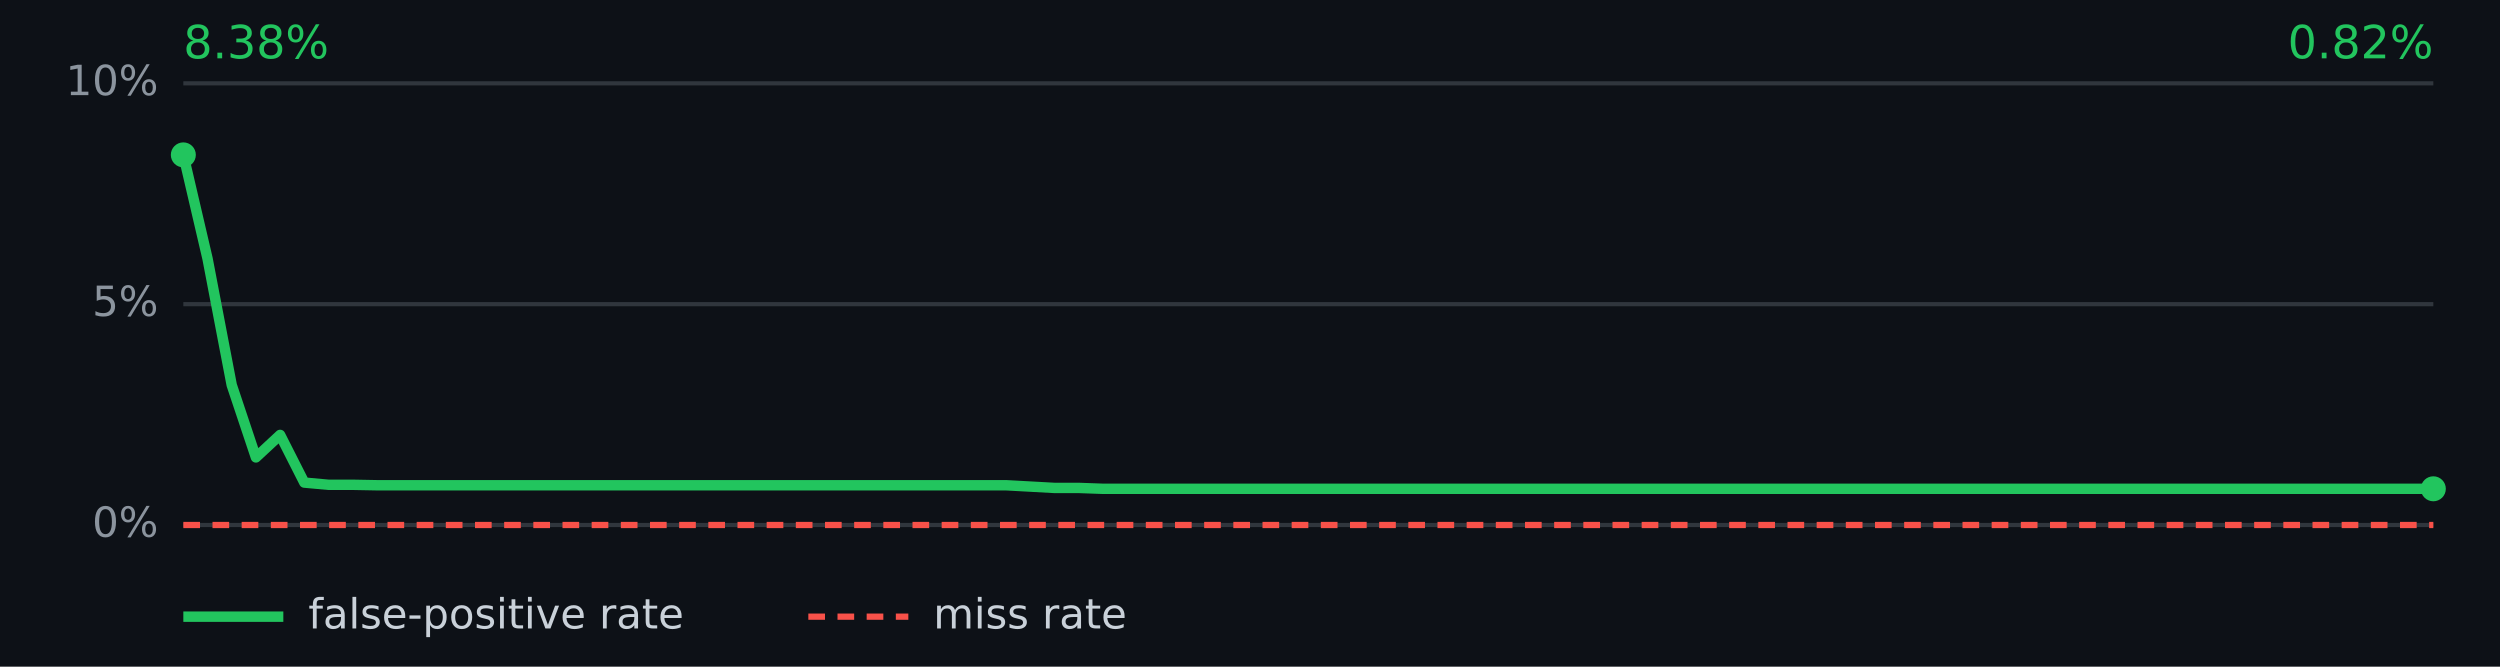
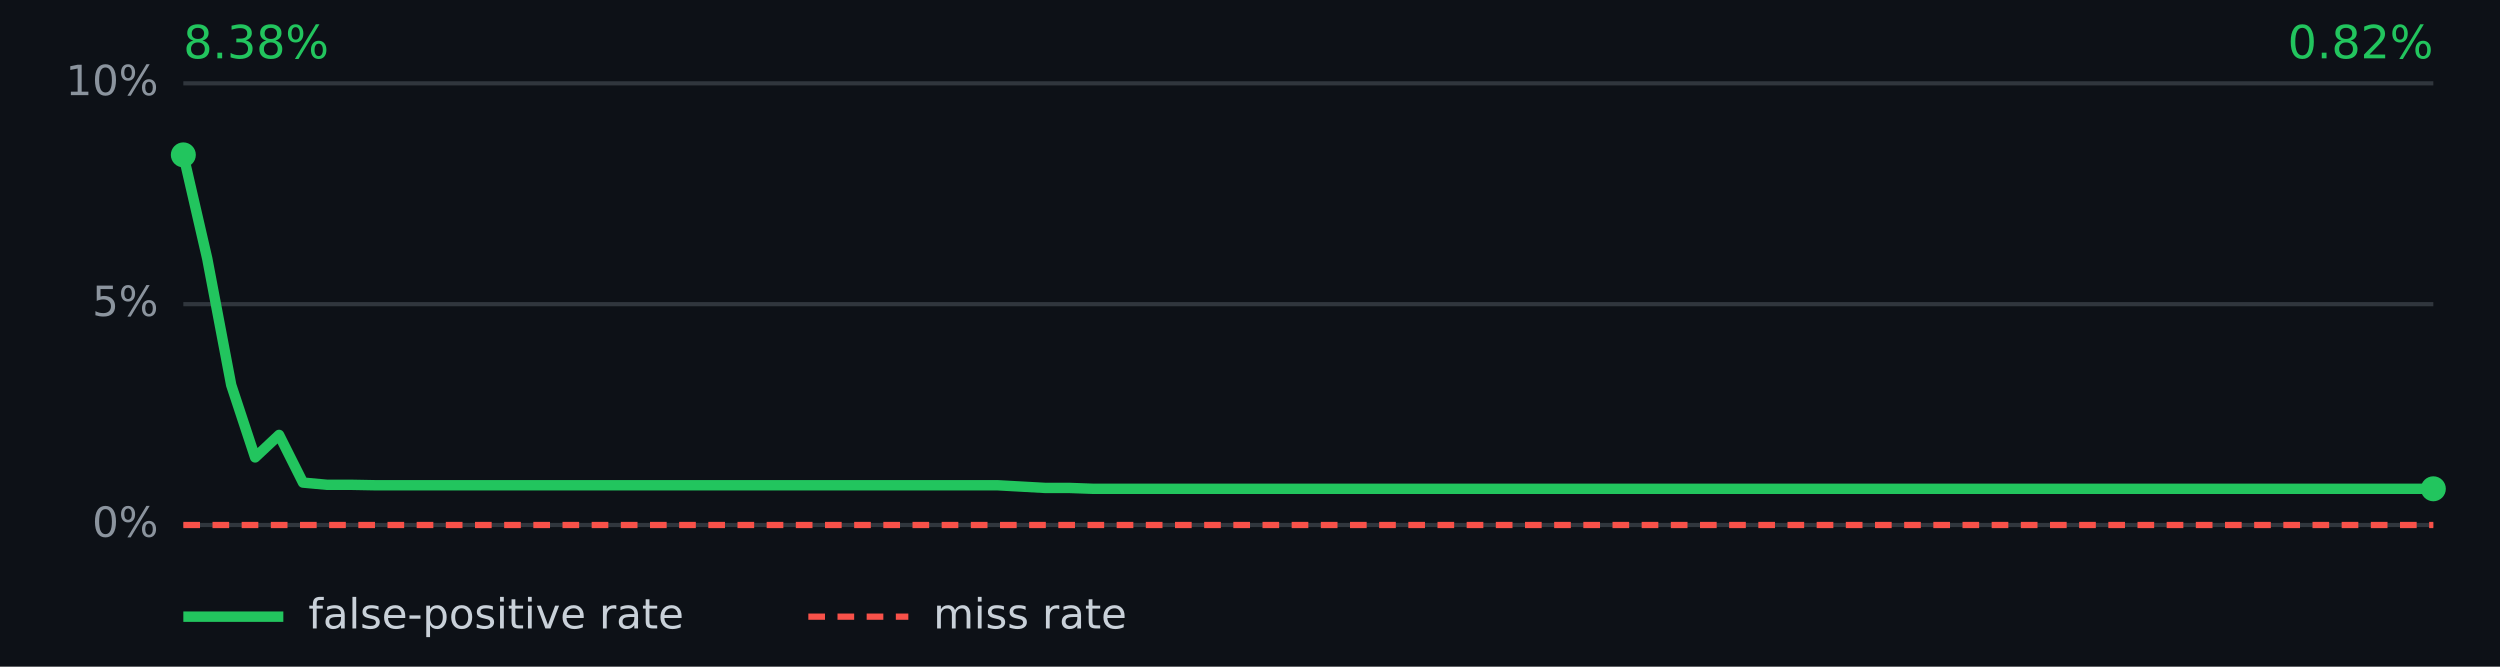
<svg xmlns="http://www.w3.org/2000/svg" width="600" height="160" role="img" aria-label="false-positive rate trend: 8.38% to 0.82%">
  <rect width="100%" height="160" fill="#0d1117" />
  <line x1="44" y1="20.00" x2="584" y2="20.00" stroke="#30363d" stroke-width="1" />
  <text x="38" y="20.00" font-family="Verdana,Geneva,DejaVu Sans,sans-serif" font-size="10" fill="#8b949e" text-anchor="end" dominant-baseline="middle">10%</text>
  <line x1="44" y1="73.00" x2="584" y2="73.00" stroke="#30363d" stroke-width="1" />
  <text x="38" y="73.00" font-family="Verdana,Geneva,DejaVu Sans,sans-serif" font-size="10" fill="#8b949e" text-anchor="end" dominant-baseline="middle">5%</text>
  <line x1="44" y1="126.00" x2="584" y2="126.00" stroke="#30363d" stroke-width="1" />
  <text x="38" y="126.00" font-family="Verdana,Geneva,DejaVu Sans,sans-serif" font-size="10" fill="#8b949e" text-anchor="end" dominant-baseline="middle">0%</text>
-   <polyline points="44.00,126.00 50.35,126.00 56.71,126.00 63.06,126.00 69.41,126.00 75.76,126.00 82.12,126.00 88.47,126.00 94.82,126.00 101.18,126.00 107.53,126.00 113.88,126.00 120.24,126.00 126.59,126.00 132.94,126.00 139.29,126.00 145.65,126.00 152.00,126.00 158.35,126.00 164.71,126.00 171.06,126.00 177.41,126.00 183.76,126.00 190.12,126.00 196.47,126.00 202.82,126.00 209.18,126.00 215.53,126.00 221.88,126.00 228.24,126.00 234.59,126.00 240.94,126.00 247.29,126.00 253.65,126.00 260.00,126.00 266.35,126.00 272.71,126.00 279.06,126.00 285.41,126.00 291.76,126.00 298.12,126.00 304.47,126.00 310.82,126.00 317.18,126.00 323.53,126.00 329.88,126.00 336.24,126.00 342.59,126.00 348.94,126.00 355.29,126.00 361.65,126.00 368.00,126.00 374.35,126.00 380.71,126.00 387.06,126.00 393.41,126.00 399.76,126.00 406.12,126.00 412.47,126.00 418.82,126.00 425.18,126.00 431.53,126.00 437.88,126.00 444.24,126.00 450.59,126.00 456.94,126.00 463.29,126.00 469.65,126.00 476.00,126.00 482.35,126.00 488.71,126.00 495.06,126.00 501.41,126.00 507.76,126.00 514.12,126.00 520.47,126.00 526.82,126.00 533.18,126.00 539.53,126.00 545.88,126.00 552.24,126.00 558.59,126.00 564.94,126.00 571.29,126.00 577.65,126.00 584.00,126.00" fill="none" stroke="#f85149" stroke-width="1.5" stroke-dasharray="4,3" />
-   <polyline points="44.00,37.17 49.81,62.08 55.61,92.40 61.42,109.78 67.23,104.38 73.03,115.82 78.84,116.35 84.65,116.35 90.45,116.46 96.26,116.46 102.06,116.46 107.87,116.46 113.68,116.46 119.48,116.46 125.29,116.46 131.10,116.46 136.90,116.46 142.71,116.46 148.52,116.46 154.32,116.46 160.13,116.46 165.94,116.46 171.74,116.46 177.55,116.46 183.35,116.46 189.16,116.46 194.97,116.46 200.77,116.46 206.58,116.46 212.39,116.46 218.19,116.46 224.00,116.46 229.81,116.46 235.61,116.46 241.42,116.46 247.23,116.78 253.03,117.10 258.84,117.10 264.65,117.31 270.45,117.31 276.26,117.31 282.06,117.31 287.87,117.31 293.68,117.31 299.48,117.31 305.29,117.31 311.10,117.31 316.90,117.31 322.71,117.31 328.52,117.31 334.32,117.31 340.13,117.31 345.94,117.31 351.74,117.31 357.55,117.31 363.35,117.31 369.16,117.31 374.97,117.31 380.77,117.31 386.58,117.31 392.39,117.31 398.19,117.31 404.00,117.31 409.81,117.31 415.61,117.31 421.42,117.31 427.23,117.31 433.03,117.31 438.84,117.31 444.65,117.31 450.45,117.31 456.26,117.31 462.06,117.31 467.87,117.31 473.68,117.31 479.48,117.31 485.29,117.31 491.10,117.31 496.90,117.31 502.71,117.31 508.52,117.31 514.32,117.31 520.13,117.31 525.94,117.31 531.74,117.31 537.55,117.31 543.35,117.31 549.16,117.31 554.97,117.31 560.77,117.31 566.58,117.31 572.39,117.31 578.19,117.31 584.00,117.31" fill="none" stroke="#22c55e" stroke-width="2.5" stroke-linejoin="round" />
+   <polyline points="44.00,126.00 50.28,126.00 56.56,126.00 62.84,126.00 69.12,126.00 75.40,126.00 81.67,126.00 87.95,126.00 94.23,126.00 100.51,126.00 106.79,126.00 113.07,126.00 119.35,126.00 125.63,126.00 131.91,126.00 138.19,126.00 144.47,126.00 150.74,126.00 157.02,126.00 163.30,126.00 169.58,126.00 175.86,126.00 182.14,126.00 188.42,126.00 194.70,126.00 200.98,126.00 207.26,126.00 213.53,126.00 219.81,126.00 226.09,126.00 232.37,126.00 238.65,126.00 244.93,126.00 251.21,126.00 257.49,126.00 263.77,126.00 270.05,126.00 276.33,126.00 282.60,126.00 288.88,126.00 295.16,126.00 301.44,126.00 307.72,126.00 314.00,126.00 320.28,126.00 326.56,126.00 332.84,126.00 339.12,126.00 345.40,126.00 351.67,126.00 357.95,126.00 364.23,126.00 370.51,126.00 376.79,126.00 383.07,126.00 389.35,126.00 395.63,126.00 401.91,126.00 408.19,126.00 414.47,126.00 420.74,126.00 427.02,126.00 433.30,126.00 439.58,126.00 445.86,126.00 452.14,126.00 458.42,126.00 464.70,126.00 470.98,126.00 477.26,126.00 483.53,126.00 489.81,126.00 496.09,126.00 502.37,126.00 508.65,126.00 514.93,126.00 521.21,126.00 527.49,126.00 533.77,126.00 540.05,126.00 546.33,126.00 552.60,126.00 558.88,126.00 565.16,126.00 571.44,126.00 577.72,126.00 584.00,126.00" fill="none" stroke="#f85149" stroke-width="1.5" stroke-dasharray="4,3" />
+   <polyline points="44.00,37.17 49.74,62.08 55.49,92.40 61.23,109.78 66.98,104.38 72.72,115.82 78.47,116.35 84.21,116.35 89.96,116.46 95.70,116.46 101.45,116.46 107.19,116.46 112.94,116.46 118.68,116.46 124.43,116.46 130.17,116.46 135.91,116.46 141.66,116.46 147.40,116.46 153.15,116.46 158.89,116.46 164.64,116.46 170.38,116.46 176.13,116.46 181.87,116.46 187.62,116.46 193.36,116.46 199.11,116.46 204.85,116.46 210.60,116.46 216.34,116.46 222.09,116.46 227.83,116.46 233.57,116.46 239.32,116.46 245.06,116.78 250.81,117.10 256.55,117.10 262.30,117.31 268.04,117.31 273.79,117.31 279.53,117.31 285.28,117.31 291.02,117.31 296.77,117.31 302.51,117.31 308.26,117.31 314.00,117.31 319.74,117.31 325.49,117.31 331.23,117.31 336.98,117.31 342.72,117.31 348.47,117.31 354.21,117.31 359.96,117.31 365.70,117.31 371.45,117.31 377.19,117.31 382.94,117.31 388.68,117.31 394.43,117.31 400.17,117.31 405.91,117.31 411.66,117.31 417.40,117.31 423.15,117.31 428.89,117.31 434.64,117.31 440.38,117.31 446.13,117.31 451.87,117.31 457.62,117.31 463.36,117.31 469.11,117.31 474.85,117.31 480.60,117.31 486.34,117.31 492.09,117.31 497.83,117.31 503.57,117.31 509.32,117.31 515.06,117.31 520.81,117.31 526.55,117.31 532.30,117.31 538.04,117.31 543.79,117.31 549.53,117.31 555.28,117.31 561.02,117.31 566.77,117.31 572.51,117.31 578.26,117.31 584.00,117.31" fill="none" stroke="#22c55e" stroke-width="2.5" stroke-linejoin="round" />
  <circle cx="44.00" cy="37.17" r="3" fill="#22c55e" />
  <circle cx="584.00" cy="117.31" r="3" fill="#22c55e" />
  <text x="44.00" y="14" font-family="Verdana,Geneva,DejaVu Sans,sans-serif" font-size="11" fill="#22c55e" text-anchor="start">8.38%</text>
  <text x="584.00" y="14" font-family="Verdana,Geneva,DejaVu Sans,sans-serif" font-size="11" fill="#22c55e" text-anchor="end">0.82%</text>
  <line x1="44" y1="148" x2="68" y2="148" stroke="#22c55e" stroke-width="2.5" />
  <text x="74" y="148" font-family="Verdana,Geneva,DejaVu Sans,sans-serif" font-size="10" fill="#c9d1d9" dominant-baseline="middle">false-positive rate</text>
  <line x1="194" y1="148" x2="218" y2="148" stroke="#f85149" stroke-width="1.5" stroke-dasharray="4,3" />
  <text x="224" y="148" font-family="Verdana,Geneva,DejaVu Sans,sans-serif" font-size="10" fill="#c9d1d9" dominant-baseline="middle">miss rate</text>
</svg>
